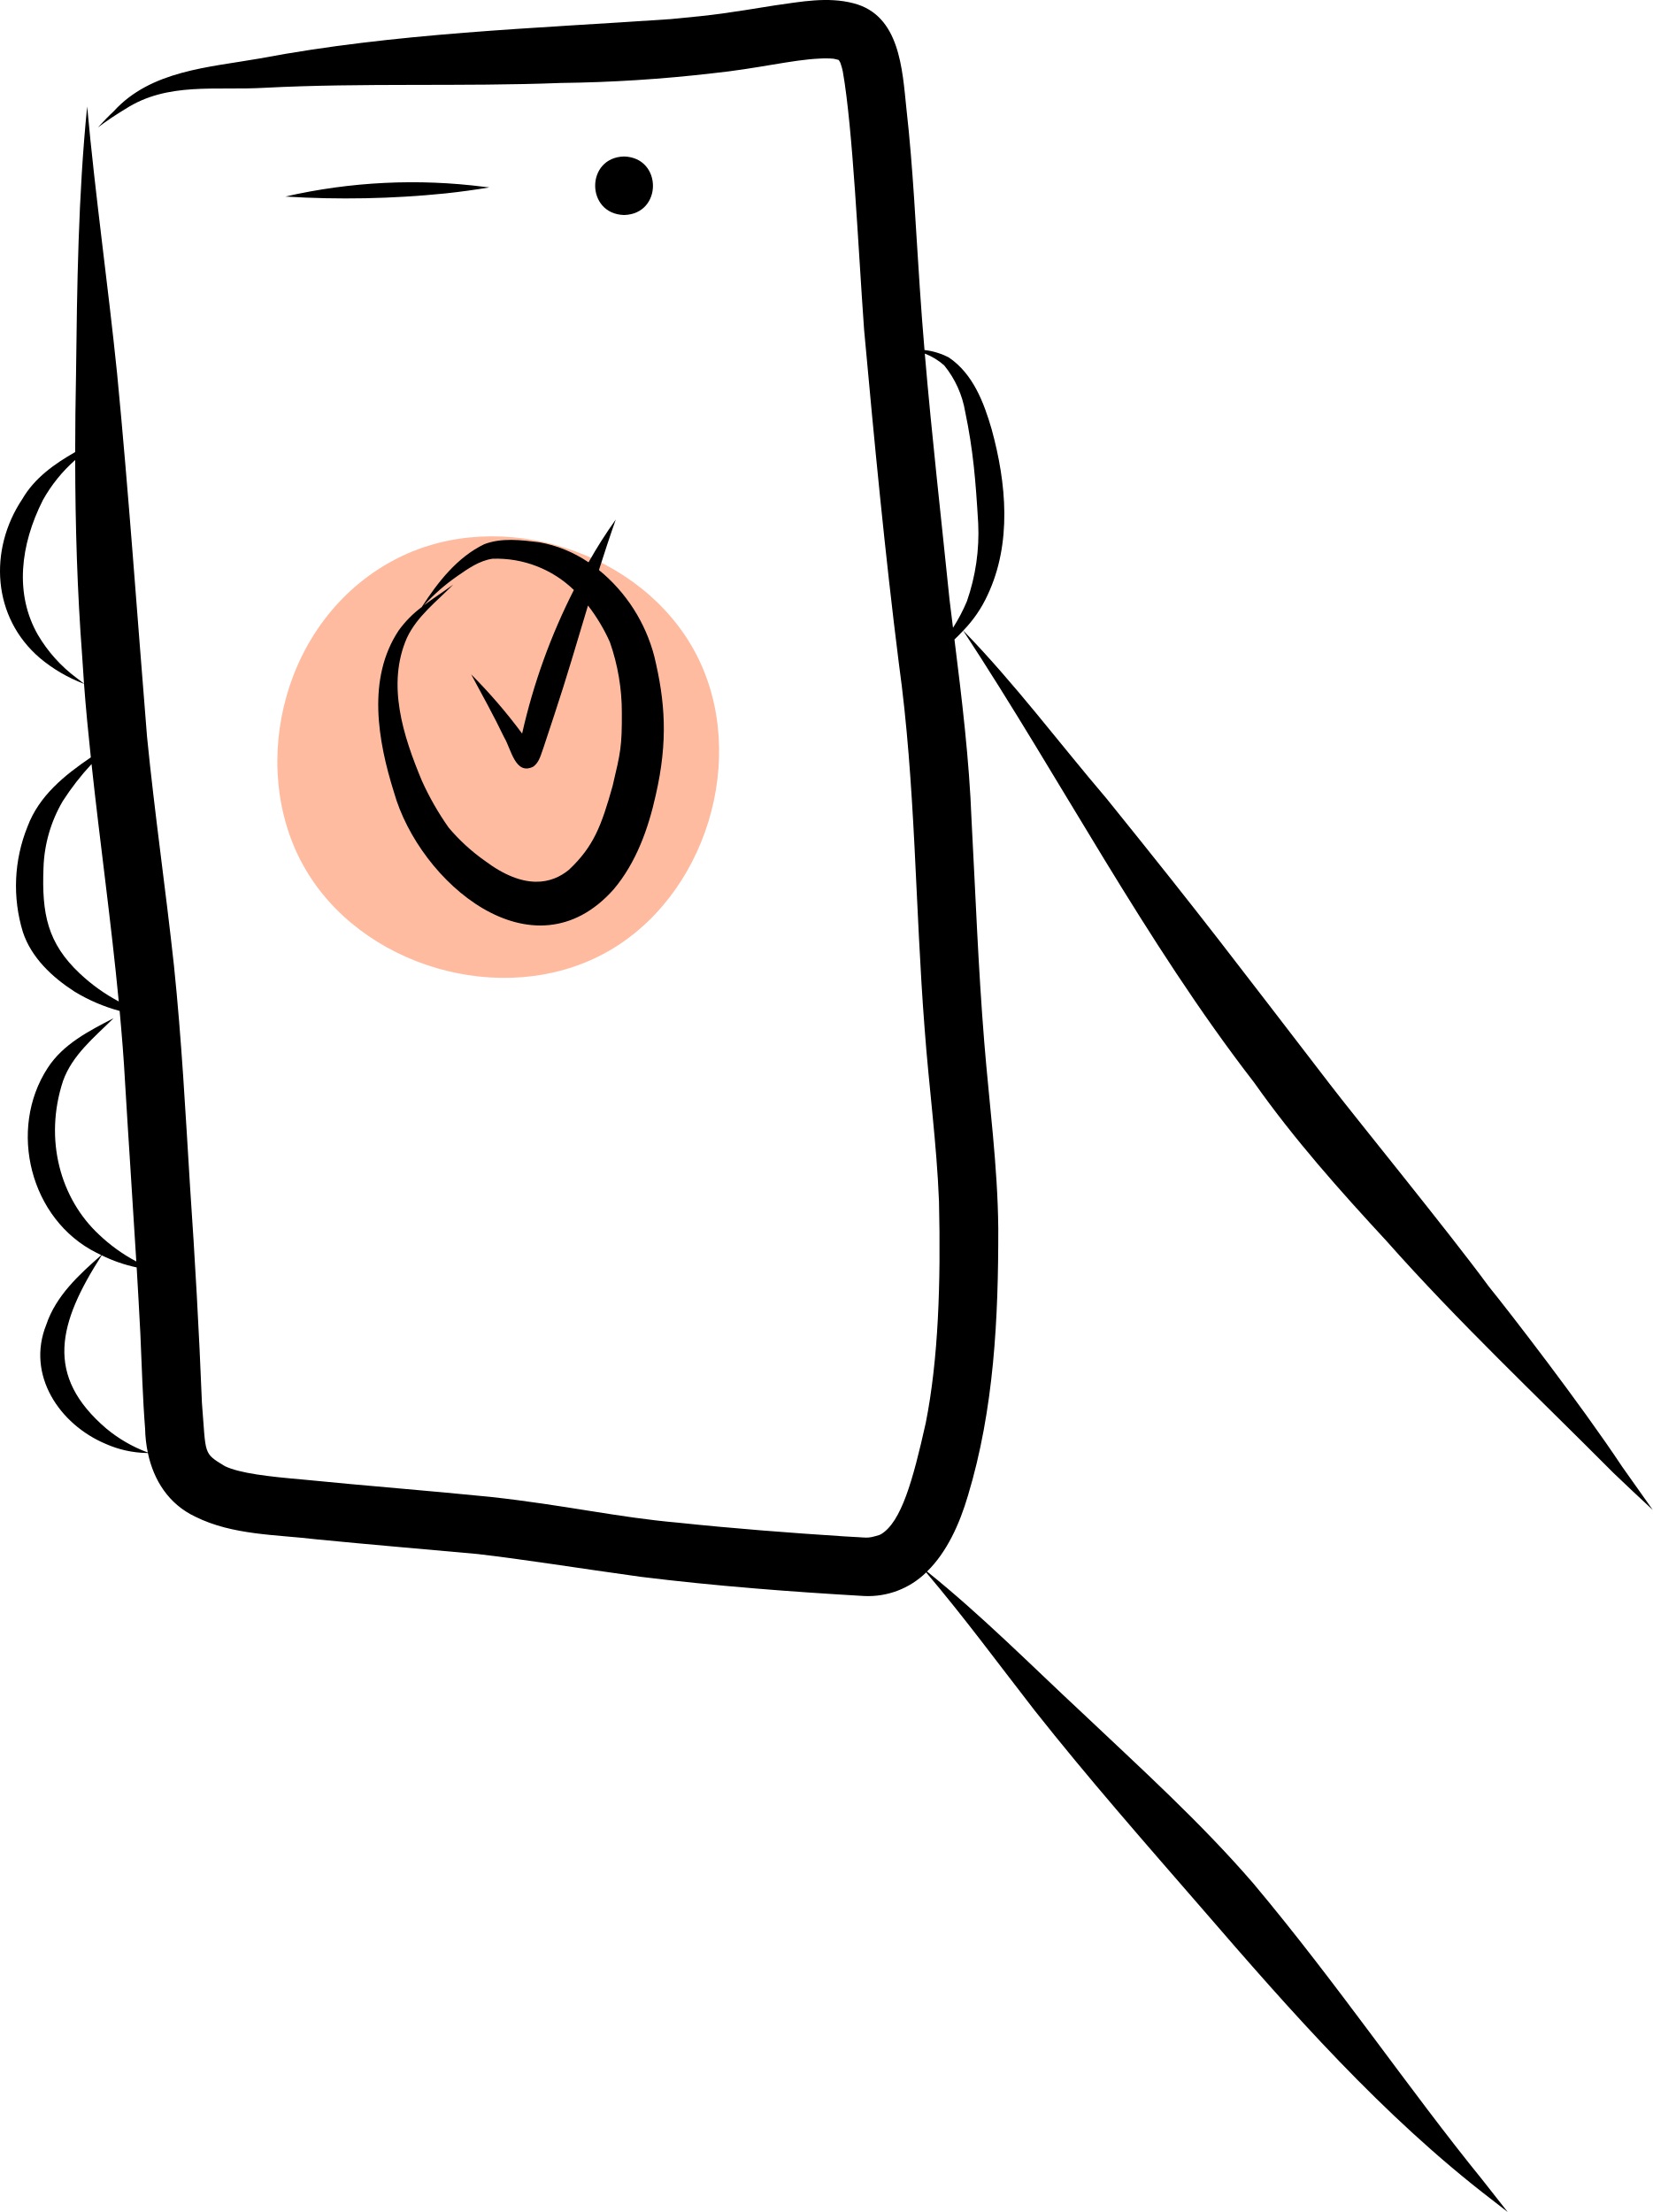
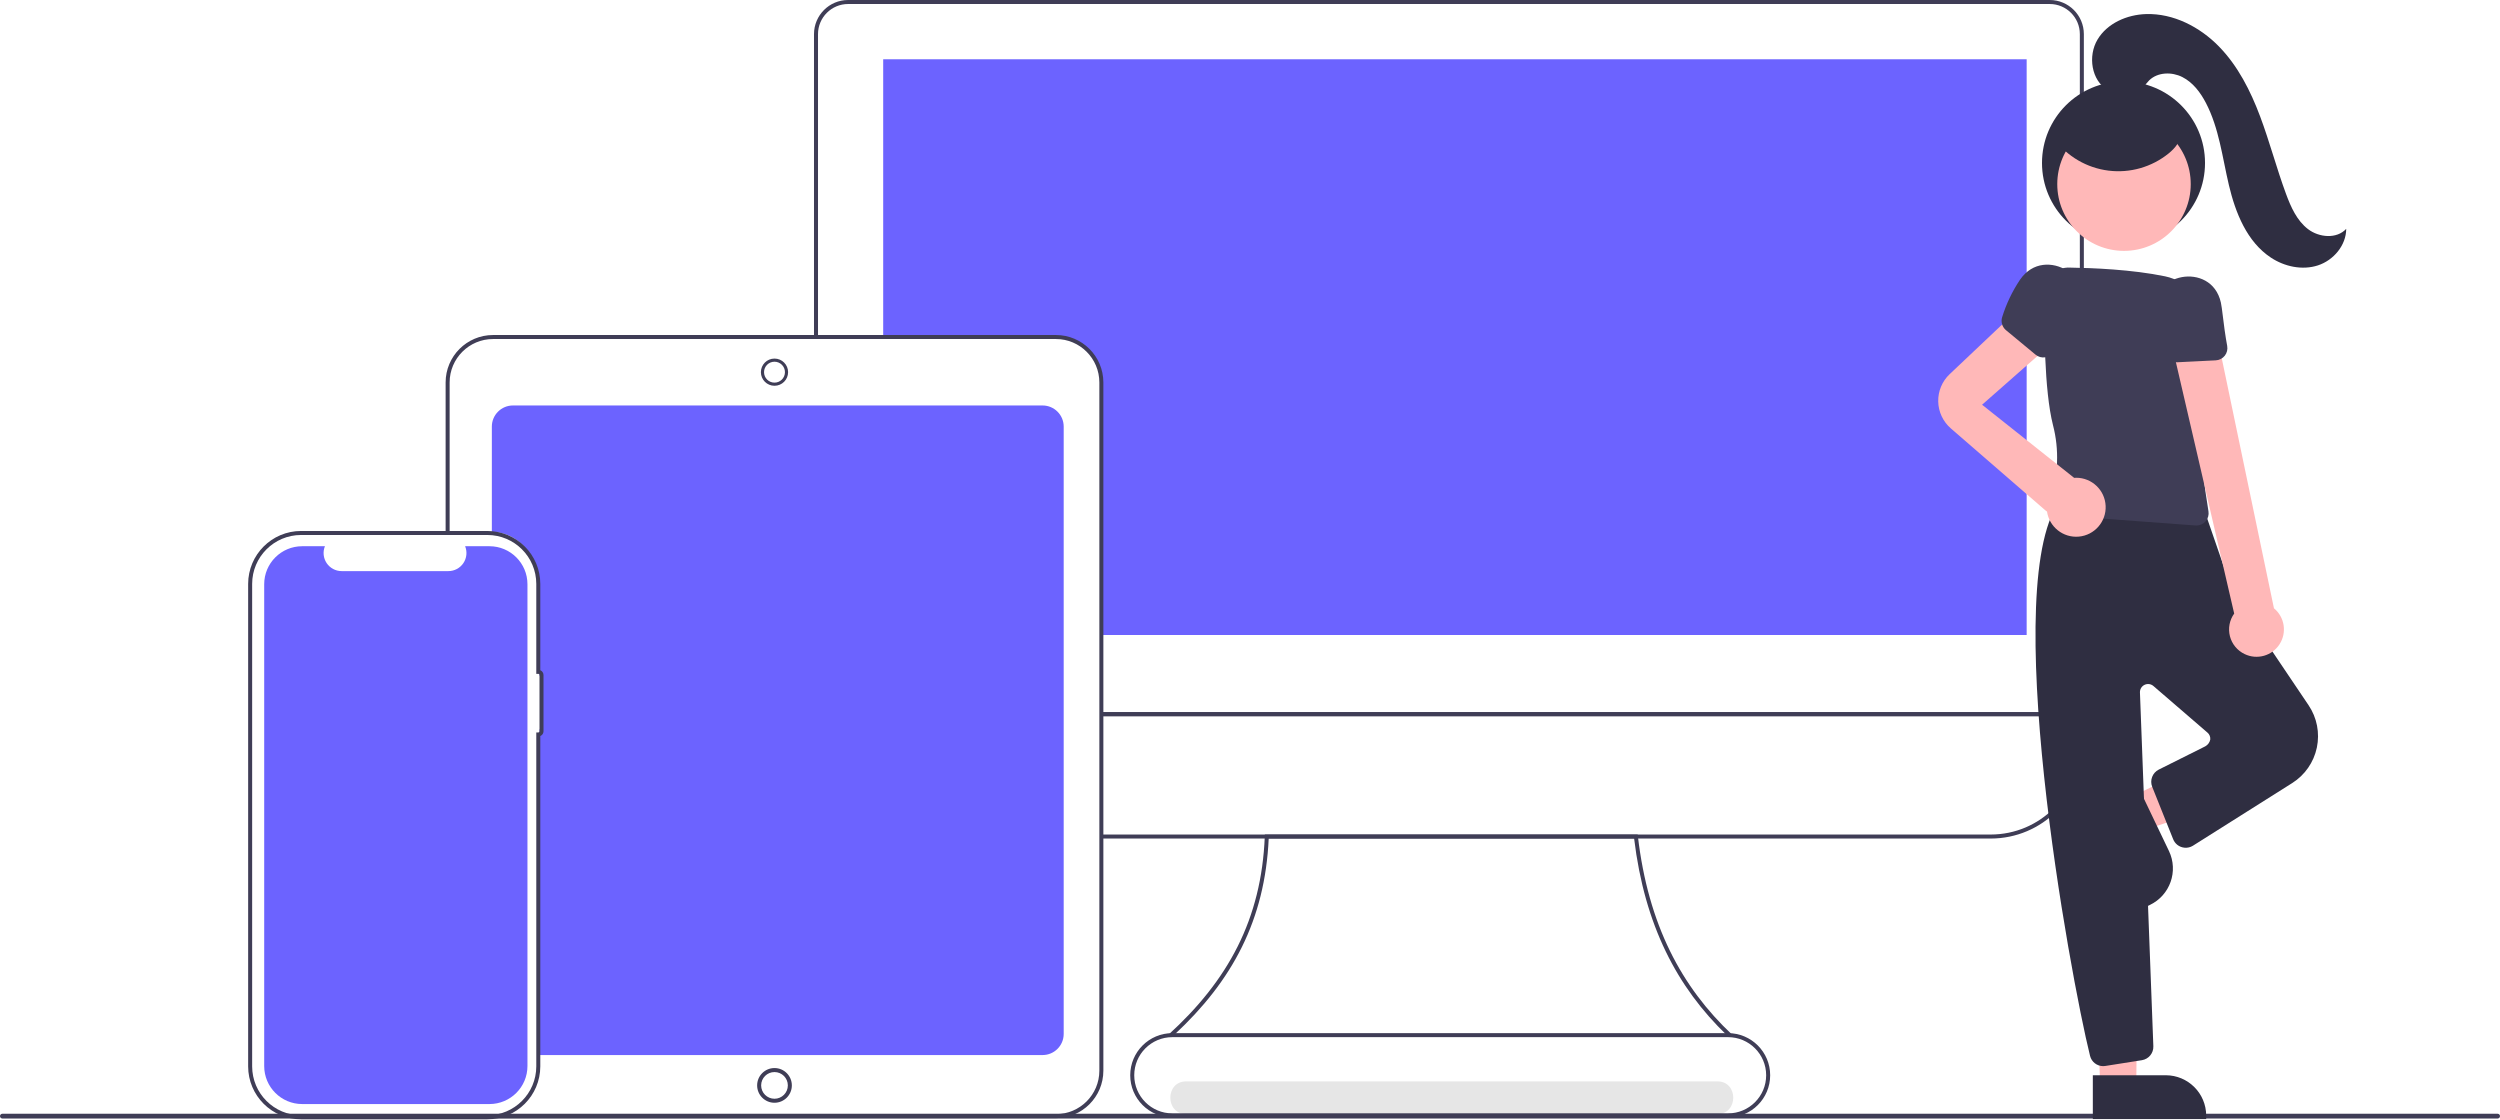
- <svg xmlns="http://www.w3.org/2000/svg" data-name="Layer 1" width="344.274" height="460.816" viewBox="0 0 344.274 460.816">
-   <path d="M510.724,335.853c21.53-10.867,50.966-1.403,62.127,19.976s2.101,50.942-19.123,62.395-50.909,2.799-62.652-18.266S486.922,347.868,510.724,335.853Z" transform="translate(-427.8631 -219.5921)" fill="#ffbba0" />
-   <path d="M689.121,445.142c8.278,11.745,17.825,22.465,27.568,32.999,14.939,16.86,31.359,32.303,47.226,48.27q4.076,3.906,8.222,7.738-3.181-4.505-6.373-9.002c-8.664-13.078-23.637-32.433-27.807-37.575-7.941-10.866-28.525-36.11-33.084-42.117-20.3-26.377-25.797-33.835-46.481-59.463-9.957-11.676-19.164-24.028-29.88-35.031a26.54,26.54,0,0,0,5.065-7.398c5.088-10.804,3.933-23.298.858-34.511-1.623-5.608-3.88-11.557-8.9-14.97a14.485,14.485,0,0,0-5.096-1.571c-.364-4.342-.704-8.687-.987-13.035-.846-12.41-1.381-24.849-2.779-37.214-.862-8.231-1.351-19.509-11.023-21.987-5.397-1.416-10.96-.313-16.374.435-10.147,1.629-11.889,1.948-21.713,2.861-28.59,1.97-57.377,2.868-85.602,8.2-10.632,1.871-22.684,2.505-30.416,11.011-1.145,1.069-2.23,2.202-3.286,3.357a66.821,66.821,0,0,1,5.74-3.858c8.811-5.66,18.74-3.795,29.041-4.403,20.54-1.064,41.109-.204,61.657-1.003a304.441,304.441,0,0,0,31.625-2.021c9.316-.963,16.63-2.819,22.199-3.054A19.247,19.247,0,0,1,601.5,231.826c.342.071.683.147,1.021.237.032.035.068.065.1.1.065.109.141.237.247.417.039.107.063.167.095.25a10.978,10.978,0,0,1,.46,1.672c2.092,11.852,3.176,36.35,4.437,53.833,2.119,23.186,4.325,46.377,7.239,69.479,3.496,25.216,3.381,50.731,5.365,76.078.877,11.992,2.519,23.925,2.991,35.945.4,17.245-.14,32.973-2.747,46.144-2.704,12.106-5.12,20.727-9.356,23.242-.106.044-.219.092-.386.168-2.725.806-1.982.499-7.233.269-11.545-.749-23.083-1.637-34.589-2.852-12.752-1.117-23.429-3.646-39.104-5.372-13.007-1.312-26.044-2.312-39.053-3.614-7.212-.624-13.136-1.296-16.298-2.797-4.579-2.802-3.882-2.267-4.761-13.123-.594-15.054-1.451-30.091-2.478-45.121-.945-15.345-1.76-30.707-3.349-46.002-1.723-15.921-4.035-31.775-5.61-47.712-2.052-25.195-3.795-50.42-6.229-75.583-1.9-18.59-4.55-37.097-6.242-55.709-1.87,18.633-2.106,37.375-2.325,56.086q-.163,7.954-.172,15.907c-4.336,2.481-8.451,5.386-11.012,9.791-7.067,10.585-6.255,24.664,3.682,33.138a31.696,31.696,0,0,0,9.172,5.352c.38,5.116.88,10.221,1.419,15.322-5.504,3.745-10.808,8.02-13.196,14.445a32.891,32.891,0,0,0-.963,21.929c1.765,5.37,6.124,9.431,10.766,12.426a36.267,36.267,0,0,0,9.394,4.025c.459,4.999.868,10.004,1.137,15.022.736,12.392,1.586,24.778,2.333,37.169a34.949,34.949,0,0,1-7.756-5.586c-8.047-7.481-11.516-19.796-7.513-32.001,1.931-5.438,6.565-9.153,10.537-13.089-5.111,2.641-10.519,5.384-13.731,10.368-8.359,12.84-3.629,31.618,10.189,38.501.32.175.653.324.98.486-4.657,4.095-9.443,8.47-11.466,14.51-4.179,10.434,2.716,20.741,12.385,24.814a22.122,22.122,0,0,0,8.475,1.899,3.096,3.096,0,0,1,.313 0c1.196,5.642,4.303,10.631,9.865,13.264,7.814,3.885,16.828,3.71,25.32,4.73,11.133,1.093,22.281,2.029,33.421,3.044,10.123,1.176,20.506,2.882,34.081,4.759,15.428,1.905,30.943,3.093,46.459,3.993a17.289,17.289,0,0,0,12.973-4.913c8.195,9.695,14.624,18.493,22.548,28.702,11.151,14.114,23.025,27.629,34.811,41.21,18.7,21.644,37.663,43.273,60.457,60.755q1.644,1.303,3.313,2.575-2.619-3.354-5.261-6.69c-15.379-18.93-29.997-40.623-47.703-61.738-10.963-12.701-23.428-23.981-35.599-35.496-10.692-9.953-20.991-20.344-32.385-29.507,4.128-4.027,6.781-9.912,8.502-15.749,5.459-18.035,6.367-37.033,6.335-55.765-.122-12.978-1.877-25.854-2.921-38.773-1.249-15.391-1.821-30.828-2.646-46.245-.479-12.609-2.004-25.123-3.56-37.632q.938-.893,1.821-1.839C648.981,382.171,666.235,415.541,689.121,445.142ZM443.824,360.836a30.458,30.458,0,0,1-8.052-8.963c-4.898-8.521-3.699-18.75,1.02-28.091a31.694,31.694,0,0,1,6.734-8.357c.019,13.663.426,27.32,1.459,40.952q.166,2.821.377,5.638C444.845,361.628,444.33,361.238,443.824,360.836Zm.695,61.595c-6.787-6.364-7.971-12.498-7.596-22.07a29.247,29.247,0,0,1,4.028-13.9,55.756,55.756,0,0,1,5.979-7.696c1.776,16.495,4.09,32.937,5.67,49.452A37.434,37.434,0,0,1,444.52,422.431Zm13.993,99.702a29.43,29.43,0,0,1-8.454-4.893c-12.973-11.064-10.097-21.973-1.011-36.131a31.302,31.302,0,0,0,7.285,2.52q.414,6.935.771,13.872c.293,6.593.474,13.193.988,19.773a27.151,27.151,0,0,0,.556,4.908C458.604,522.167,458.567,522.153,458.512,522.133ZM626.374,350.377q-.366-2.945-.726-5.891c-1.739-17.072-3.701-34.131-5.149-51.231a13.077,13.077,0,0,1,4.054,2.472,20.758,20.758,0,0,1,4.367,9.685c1.66,7.946,2.175,14.267,2.703,23.191a43.09,43.09,0,0,1-2.354,16.252A36.404,36.404,0,0,1,626.374,350.377Z" transform="translate(-427.8631 -219.5921)" />
-   <path d="M528.796,258.523a118.337,118.337,0,0,0-41.494,2.018,204.854,204.854,0,0,0,33.331-.654c3.067-.325,6.125-.748,9.167-1.25C529.464,258.6,529.13,258.56,528.796,258.523Z" transform="translate(-427.8631 -219.5921)" />
-   <path d="M557.857,252.192c-8.036.199-8.015,11.972,0,12.193C565.893,264.186,565.872,252.413,557.857,252.192Z" transform="translate(-427.8631 -219.5921)" />
-   <path d="M564.154,356.319a34.402,34.402,0,0,0-11.53-17.975c1.124-3.524,2.274-7.041,3.509-10.527a97.954,97.954,0,0,0-5.677,8.918,26.5,26.5,0,0,0-10.27-4.178c-3.766-.456-7.825-.982-11.45.408-5.621,2.697-9.697,7.937-13.024,13.091a22.357,22.357,0,0,0-4.828,4.914c-6.6,9.989-4.331,22.905-.96,33.661,5.295,18.792,29.015,39.125,45.78,20.217,4.687-5.576,7.2-12.598,8.756-19.629C567.052,373.889,566.402,365.689,564.154,356.319Zm-8.689,27.027c-2.341,8.354-3.972,12.617-9.093,17.445-3.513,2.889-9.202,4.388-17.57-1.913a40.076,40.076,0,0,1-7.48-6.867,59.338,59.338,0,0,1-5.568-9.737c-3.954-9.47-7.367-20.126-3.125-29.803,2.122-4.519,6.219-7.597,9.639-11.087-1.999,1.459-4.129,2.812-6.117,4.321a41.335,41.335,0,0,1,7.003-6.119c2.22-1.541,4.564-3.198,7.298-3.595A23.235,23.235,0,0,1,547.401,342.498l-.006.013a127.984,127.984,0,0,0-10.773,29.899,111.404,111.404,0,0,0-10.615-12.331c2.348,4.364,4.751,8.7,6.894,13.17,1.401,2.281,2.274,7.909,5.999,6.078,1.337-.904,1.653-2.626,2.194-4.049q1.141-3.465,2.288-6.928c2.484-7.487,4.691-15.059,6.961-22.612a37.496,37.496,0,0,1,4.558,7.617,44.324,44.324,0,0,1,2.492,14.682C557.424,375.134,557.136,376.274,555.466,383.346Z" transform="translate(-427.8631 -219.5921)" />
+ <svg xmlns="http://www.w3.org/2000/svg" data-name="Layer 1" width="920.109" height="411.952" viewBox="0 0 920.109 411.952">
+   <path d="M576.472,654.024H772.063c7.721,0,7.734-12,0-12H576.472c-7.721,0-7.734,12,0,12Z" transform="translate(-139.9456 -244.0239)" fill="#e6e6e6" />
+   <path d="M523.665,393.255H328.732a7.777,7.777,0,0,0-7.767,7.767v38.725C330.688,439.976,337,448,338.529,457.741v35.107h.738a.444.444,0,0,1,.443.443v18.681a.444.444,0,0,1-.443.443h-.738V625.323c0,2.481-.025,7.007-.025,7.007H523.665a7.777,7.777,0,0,0,7.767-7.767V401.022A7.777,7.777,0,0,0,523.665,393.255Z" transform="translate(-139.9456 -244.0239)" fill="#6c63ff" />
+   <path d="M885.845,265.834V477.735H544.914V384.439a15.993,15.993,0,0,0-15.978-15.977H464.998V265.834Z" transform="translate(-139.9456 -244.0239)" fill="#6c63ff" />
+   <path d="M906.895,507.607H545.295v-1.477H905.418V256.576a11.088,11.088,0,0,0-11.075-11.075H452.084a11.088,11.088,0,0,0-11.075,11.075V367.505h-1.477V256.576a12.566,12.566,0,0,1,12.552-12.552h442.259A12.566,12.566,0,0,1,906.895,256.576Z" transform="translate(-139.9456 -244.0239)" fill="#3f3d56" />
+   <path d="M872.632,552.645H545.295v-1.477H872.632A32.823,32.823,0,0,0,905.418,518.383V507.607H545.295v-1.477H906.895V518.383A34.301,34.301,0,0,1,872.632,552.645Z" transform="translate(-139.9456 -244.0239)" fill="#3f3d56" />
+   <path d="M775.485,625.002c-18.248-17.522-30.252-40.384-34.111-72.356H606.885c-1.368,29.912-13.296,52.345-34.813,72.278l-2.273.079c22.199-20.118,34.427-42.716,35.641-73.125l.028-.709h137.219l.076.653c3.79,32.514,16.045,55.523,34.743,73.062Z" transform="translate(-139.9456 -244.0239)" fill="#3f3d56" />
+   <path d="M528.58,655.548H321.407v-1.477H528.58a15.995,15.995,0,0,0,15.977-15.977V384.778A15.995,15.995,0,0,0,528.58,368.801H321.407a15.995,15.995,0,0,0-15.977,15.977v54.667H303.953V384.778a17.473,17.473,0,0,1,17.453-17.453H528.58a17.473,17.473,0,0,1,17.453,17.453V638.095A17.473,17.473,0,0,1,528.58,655.548Z" transform="translate(-139.9456 -244.0239)" fill="#3f3d56" />
+   <path d="M424.993,386.007A5.007,5.007,0,1,1,430,381,5.012,5.012,0,0,1,424.993,386.007Zm0-8.856a3.849,3.849,0,1,0,3.849,3.849A3.854,3.854,0,0,0,424.993,377.151Z" transform="translate(-139.9456 -244.0239)" fill="#3f3d56" />
+   <path d="M424.993,649.888a6.388,6.388,0,1,1,6.388-6.389A6.396,6.396,0,0,1,424.993,649.888Zm0-11.3a4.912,4.912,0,1,0,4.912,4.912A4.917,4.917,0,0,0,424.993,638.588Z" transform="translate(-139.9456 -244.0239)" fill="#3f3d56" />
+   <path d="M319.326,655.976h-68.58A19.495,19.495,0,0,1,231.273,636.503V458.919a19.495,19.495,0,0,1,19.473-19.473h68.58a19.495,19.495,0,0,1,19.473,19.473v31.779a1.923,1.923,0,0,1,1.182,1.772l-0,20.678a1.923,1.923,0,0,1-1.182,1.772V636.503A19.495,19.495,0,0,1,319.326,655.976ZM250.746,440.922a18.017,18.017,0,0,0-17.997,17.996V636.503a18.017,18.017,0,0,0,17.997,17.997h68.58A18.017,18.017,0,0,0,337.323,636.503V513.592h.738a.444.444,0,0,0,.443-.443l0-20.678a.444.444,0,0,0-.443-.443h-.738V458.919a18.017,18.017,0,0,0-17.996-17.996Z" transform="translate(-139.9456 -244.0239)" fill="#3f3d56" />
+   <path d="M320.082,445.058h-8.952a6.647,6.647,0,0,1-6.154,9.158H265.687a6.647,6.647,0,0,1-6.154-9.158h-8.361a13.991,13.991,0,0,0-13.991,13.991V636.373a13.991,13.991,0,0,0,13.991,13.991h68.91a13.991,13.991,0,0,0,13.991-13.991h0V459.049A13.991,13.991,0,0,0,320.082,445.058Z" transform="translate(-139.9456 -244.0239)" fill="#6c63ff" />
+   <path d="M1059.175,655.687H140.825a.879.879,0,1,1,0-1.758h918.351a.879.879,0,1,1,0,1.758Z" transform="translate(-139.9456 -244.0239)" fill="#3f3d56" />
+   <path d="M775.941,655.273H571.424a15.505,15.505,0,1,1,0-31.01H775.941a15.505,15.505,0,0,1,0,31.01ZM571.424,625.74a14.028,14.028,0,0,0,0,28.056H775.941a14.028,14.028,0,0,0,0-28.056Z" transform="translate(-139.9456 -244.0239)" fill="#3f3d56" />
+   <polygon points="784.495 293.196 790.223 305.172 839.14 288.778 830.686 271.103 784.495 293.196" fill="#ffb8b8" />
+   <path d="M907.504,547.254h41.721a0,0,0,0,1,0,0v16.119a0,0,0,0,1,0,0H922.391a14.887,14.887,0,0,1-14.887-14.887v-1.233A0,0,0,0,1,907.504,547.254Z" transform="translate(688.0305 1388.396) rotate(-115.5616)" fill="#2f2e41" />
+   <polygon points="772.964 400.141 786.231 399.693 786.789 348.049 771.237 348.967 772.964 400.141" fill="#ffb8b8" />
+   <path d="M910.199,639.762h41.721a0,0,0,0,1,0,0v16.119a0,0,0,0,1,0,0H925.085a14.887,14.887,0,0,1-14.887-14.887v-1.233A0,0,0,0,1,910.199,639.762Z" transform="translate(1722.172 1051.619) rotate(180)" fill="#2f2e41" />
+   <path d="M914.001,636.407a4.974,4.974,0,0,1-4.83-3.786c-7.268-29.201-34.311-176.333-10.397-205.23l.208-.252.316-.08c1.679-.425,33.325-10.223,51.894,5.071l.217.179,10.334,29.915,27.859,41.355a20.403,20.403,0,0,1-6.033,28.654l-36.582,23.085a5.009,5.009,0,0,1-5.753-.405,5.061,5.061,0,0,1-1.5-2.092l-7.688-19.22a5.03,5.03,0,0,1,2.406-6.329l17.139-8.57a3.674,3.674,0,0,0,1.83-2.504,2.959,2.959,0,0,0-1.029-2.543l-19.896-17.151a3,3,0,0,0-4.957,2.385l4.932,130.203a5.002,5.002,0,0,1-4.217,5.128L914.8,636.343A5.049,5.049,0,0,1,914.001,636.407Z" transform="translate(-139.9456 -244.0239)" fill="#2f2e41" />
+   <path d="M948.322,437.437q-.169,0-.34-.013l-49.616-3.675a4.493,4.493,0,0,1-3.914-5.97A47.092,47.092,0,0,0,895.528,400.46c-3.232-12.742-3.308-36.433-3.066-49.421a8.753,8.753,0,0,1,8.281-8.522l0-.018,1,.012c8.083.113,22.916.69,35.053,3.215a18.389,18.389,0,0,1,14.659,17.7c.275,12.058.315,28.379-1.053,37.657-1.154,7.827.978,22.858,2.352,31.122a4.498,4.498,0,0,1-4.433,5.231Z" transform="translate(-139.9456 -244.0239)" fill="#3f3d56" />
+   <path d="M966.035,484.734a10.025,10.025,0,0,1-3.811-14.892L939.308,371.024H956.633l20.224,96.871a10.079,10.079,0,0,1-10.823,16.84Z" transform="translate(-139.9456 -244.0239)" fill="#ffb8b8" />
+   <path d="M857.504,381.729l27.435-25.952,10.336,14.47L869.436,392.985,903.323,419.896c.245-.017.489-.037.738-.037a10.853,10.853,0,1,1-10.746,12.296l-.107.107-35.269-30.567A13.471,13.471,0,0,1,857.504,381.729Z" transform="translate(-139.9456 -244.0239)" fill="#ffb8b8" />
+   <path d="M941.134,377.356a4.47,4.47,0,0,1-4.052-2.554,52.813,52.813,0,0,1-4.468-14.57c-1.19-8.244,4.542-13.148,10.372-14.217,5.671-1.04,12.578,1.454,14.343,9.383a20.451,20.451,0,0,1,.342,2.032c.707,6.011,1.372,10.686,1.977,13.896a4.495,4.495,0,0,1-4.198,5.32l-14.086.704Q941.248,377.356,941.134,377.356Z" transform="translate(-139.9456 -244.0239)" fill="#3f3d56" />
+   <circle cx="781.544" cy="59.981" r="30" fill="#2f2e41" />
+   <circle cx="781.725" cy="67.769" r="24.561" fill="#ffb8b8" />
+   <path d="M878.078,365.403a4.47,4.47,0,0,1-1.262-4.621,52.813,52.813,0,0,1,6.551-13.76c4.693-6.882,12.232-6.624,17.252-3.473,4.883,3.065,8.29,9.57,4.235,16.608a20.453,20.453,0,0,1-1.121,1.729c-3.54,4.909-6.208,8.805-7.931,11.58a4.495,4.495,0,0,1-6.69,1.086l-10.86-8.998Q878.162,365.48,878.078,365.403Z" transform="translate(-139.9456 -244.0239)" fill="#3f3d56" />
+   <path d="M915.662,277.213c-6.037-3.602-7.344-12.572-3.747-18.612s10.865-9.191,17.891-9.398c10.037-.297,19.73,4.701,26.756,11.875s11.662,16.357,15.194,25.757,6.068,19.148,9.55,28.567c1.786,4.833,3.986,9.796,8.073,12.934s10.583,3.705,14.076-.083c-.013,6.061-4.66,11.571-10.423,13.447s-12.283.459-17.335-2.889c-8.765-5.808-12.997-16.411-15.416-26.644s-3.61-20.955-8.474-30.278c-2.015-3.863-4.776-7.532-8.661-9.503s-9.061-1.841-12.187,1.194c-1.448,1.406-2.385,3.323-4.028,4.495a8.047,8.047,0,0,1-7.036.733,23.801,23.801,0,0,1-6.362-3.59" transform="translate(-139.9456 -244.0239)" fill="#2f2e41" />
+   <path d="M896.02,295.198a29.383,29.383,0,0,0,42.121,5.258c2.385-1.94,4.6-4.614,4.45-7.685-.153-3.145-2.724-5.616-5.349-7.355a34.484,34.484,0,0,0-23.404-5.378c-4.675.628-9.364,2.332-12.675,5.692s-4.96,8.586-3.253,12.983" transform="translate(-139.9456 -244.0239)" fill="#2f2e41" />
</svg>
